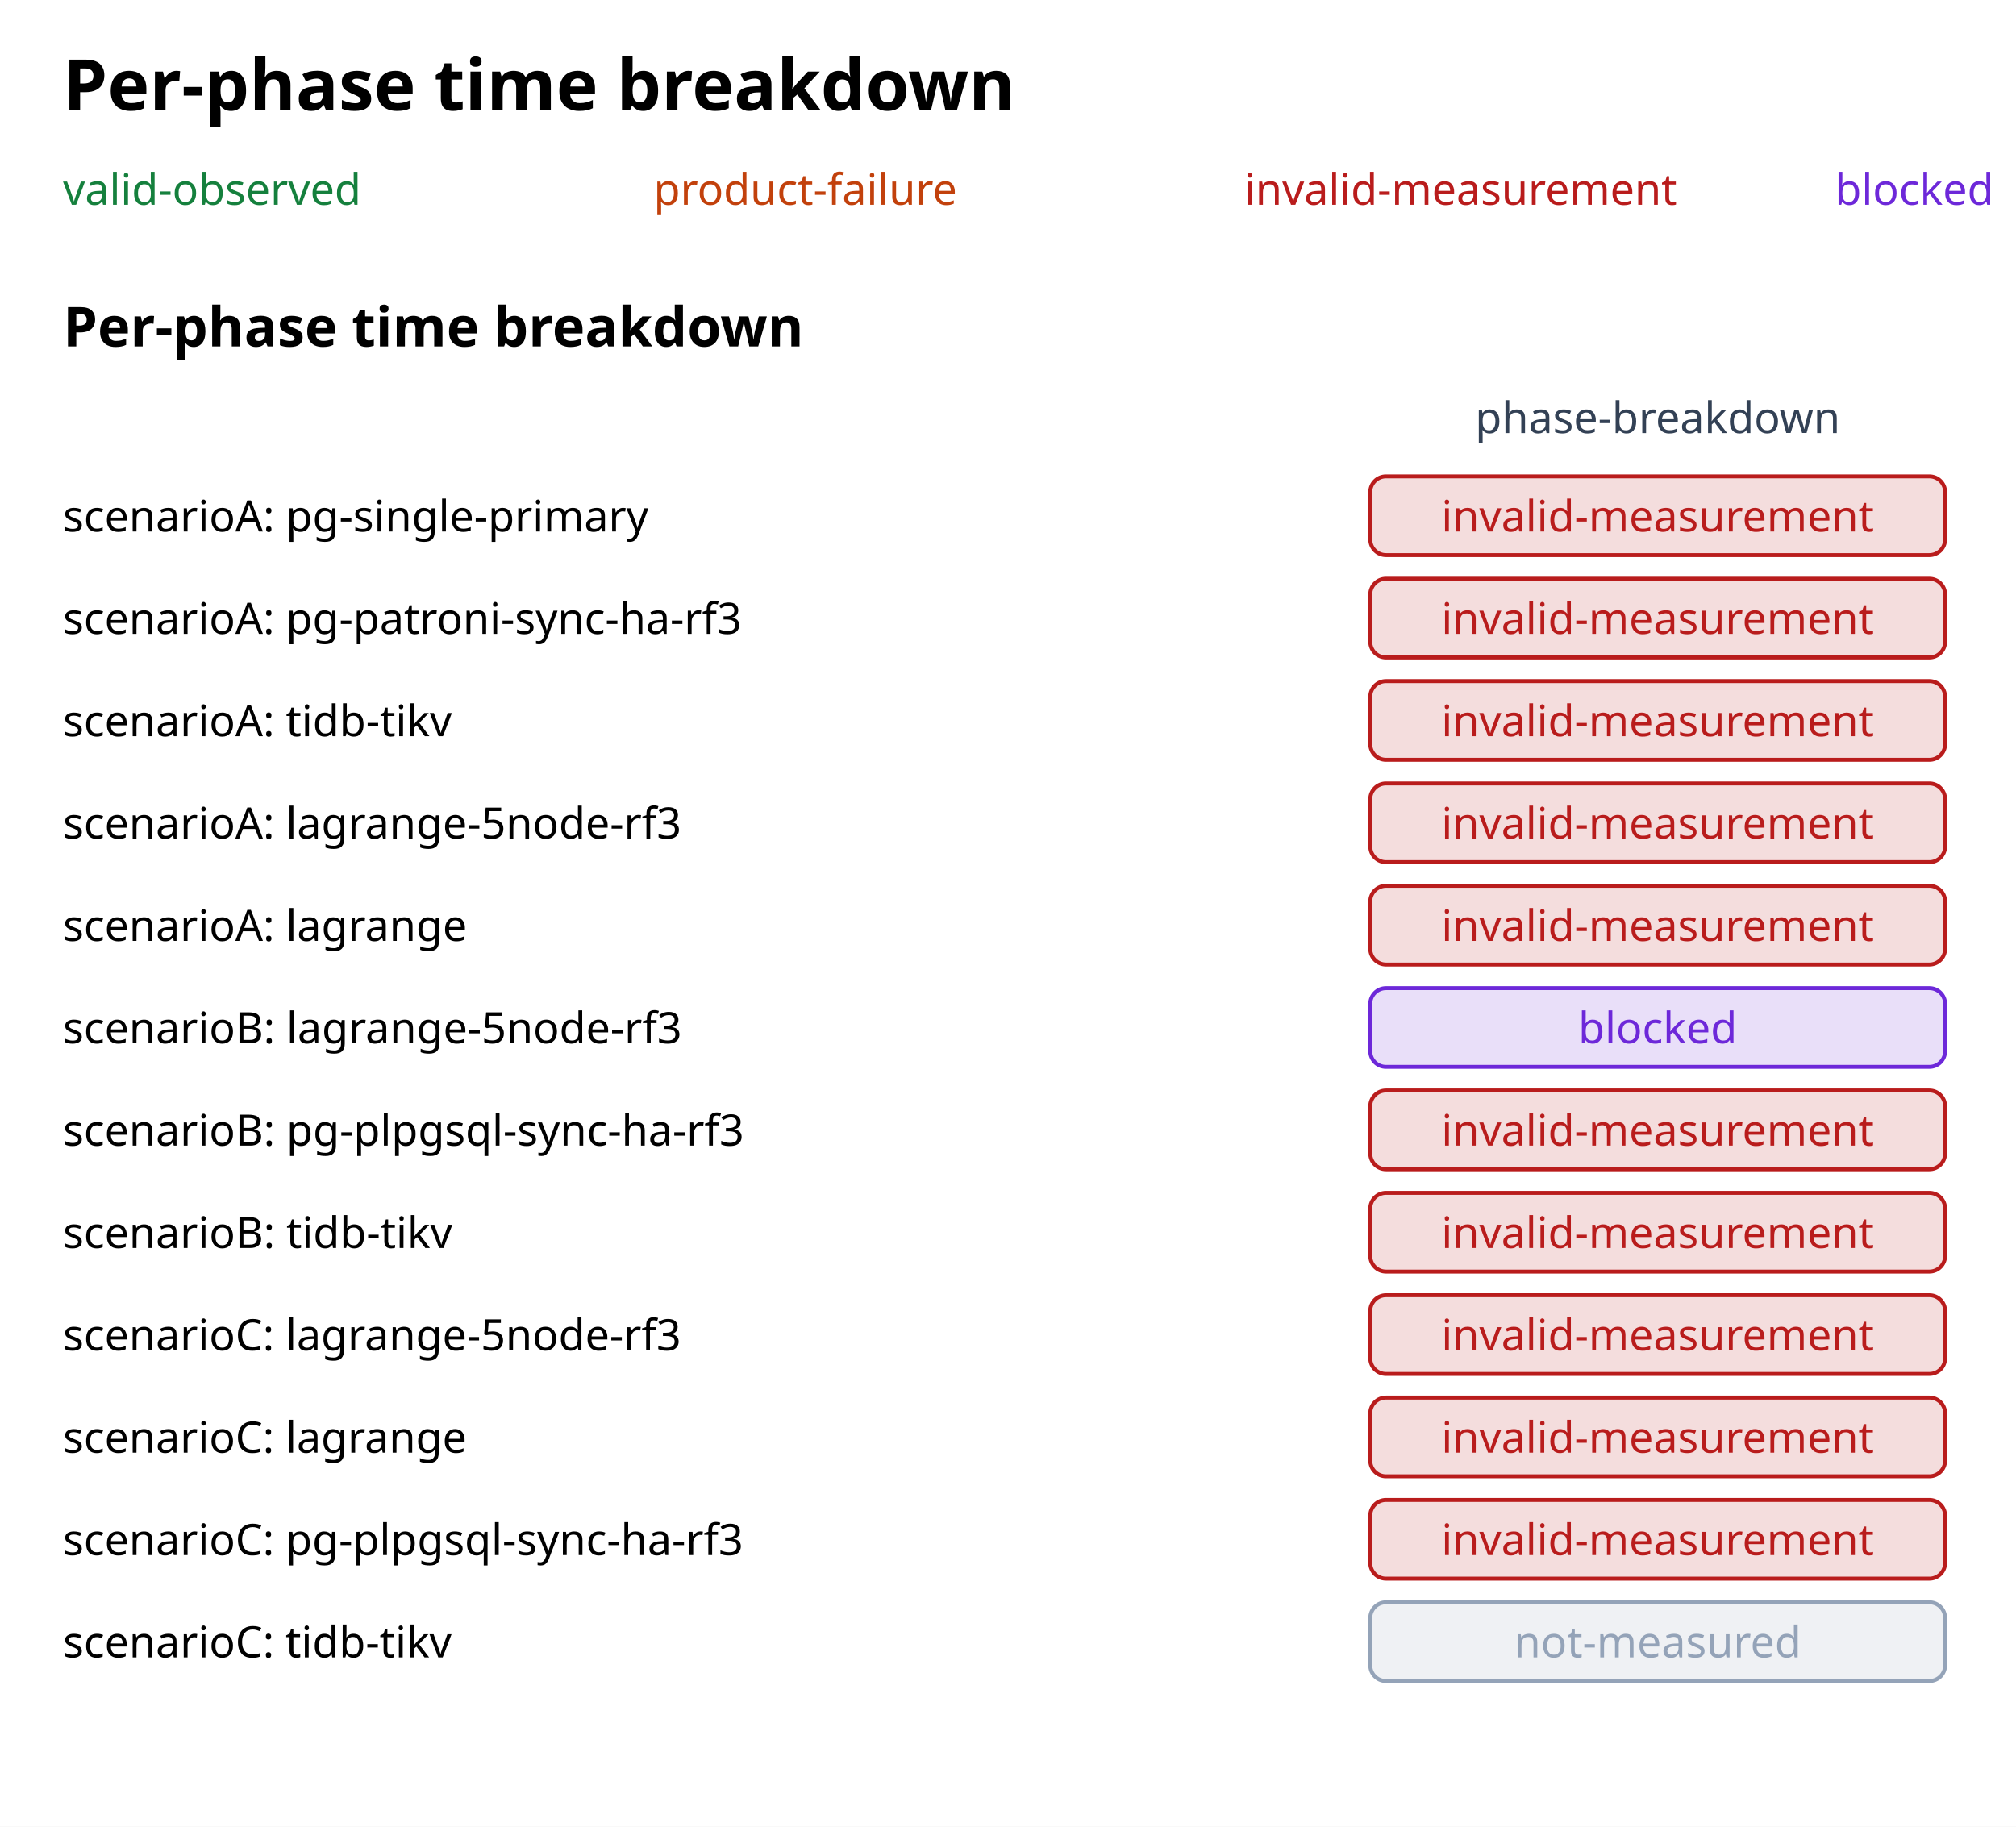
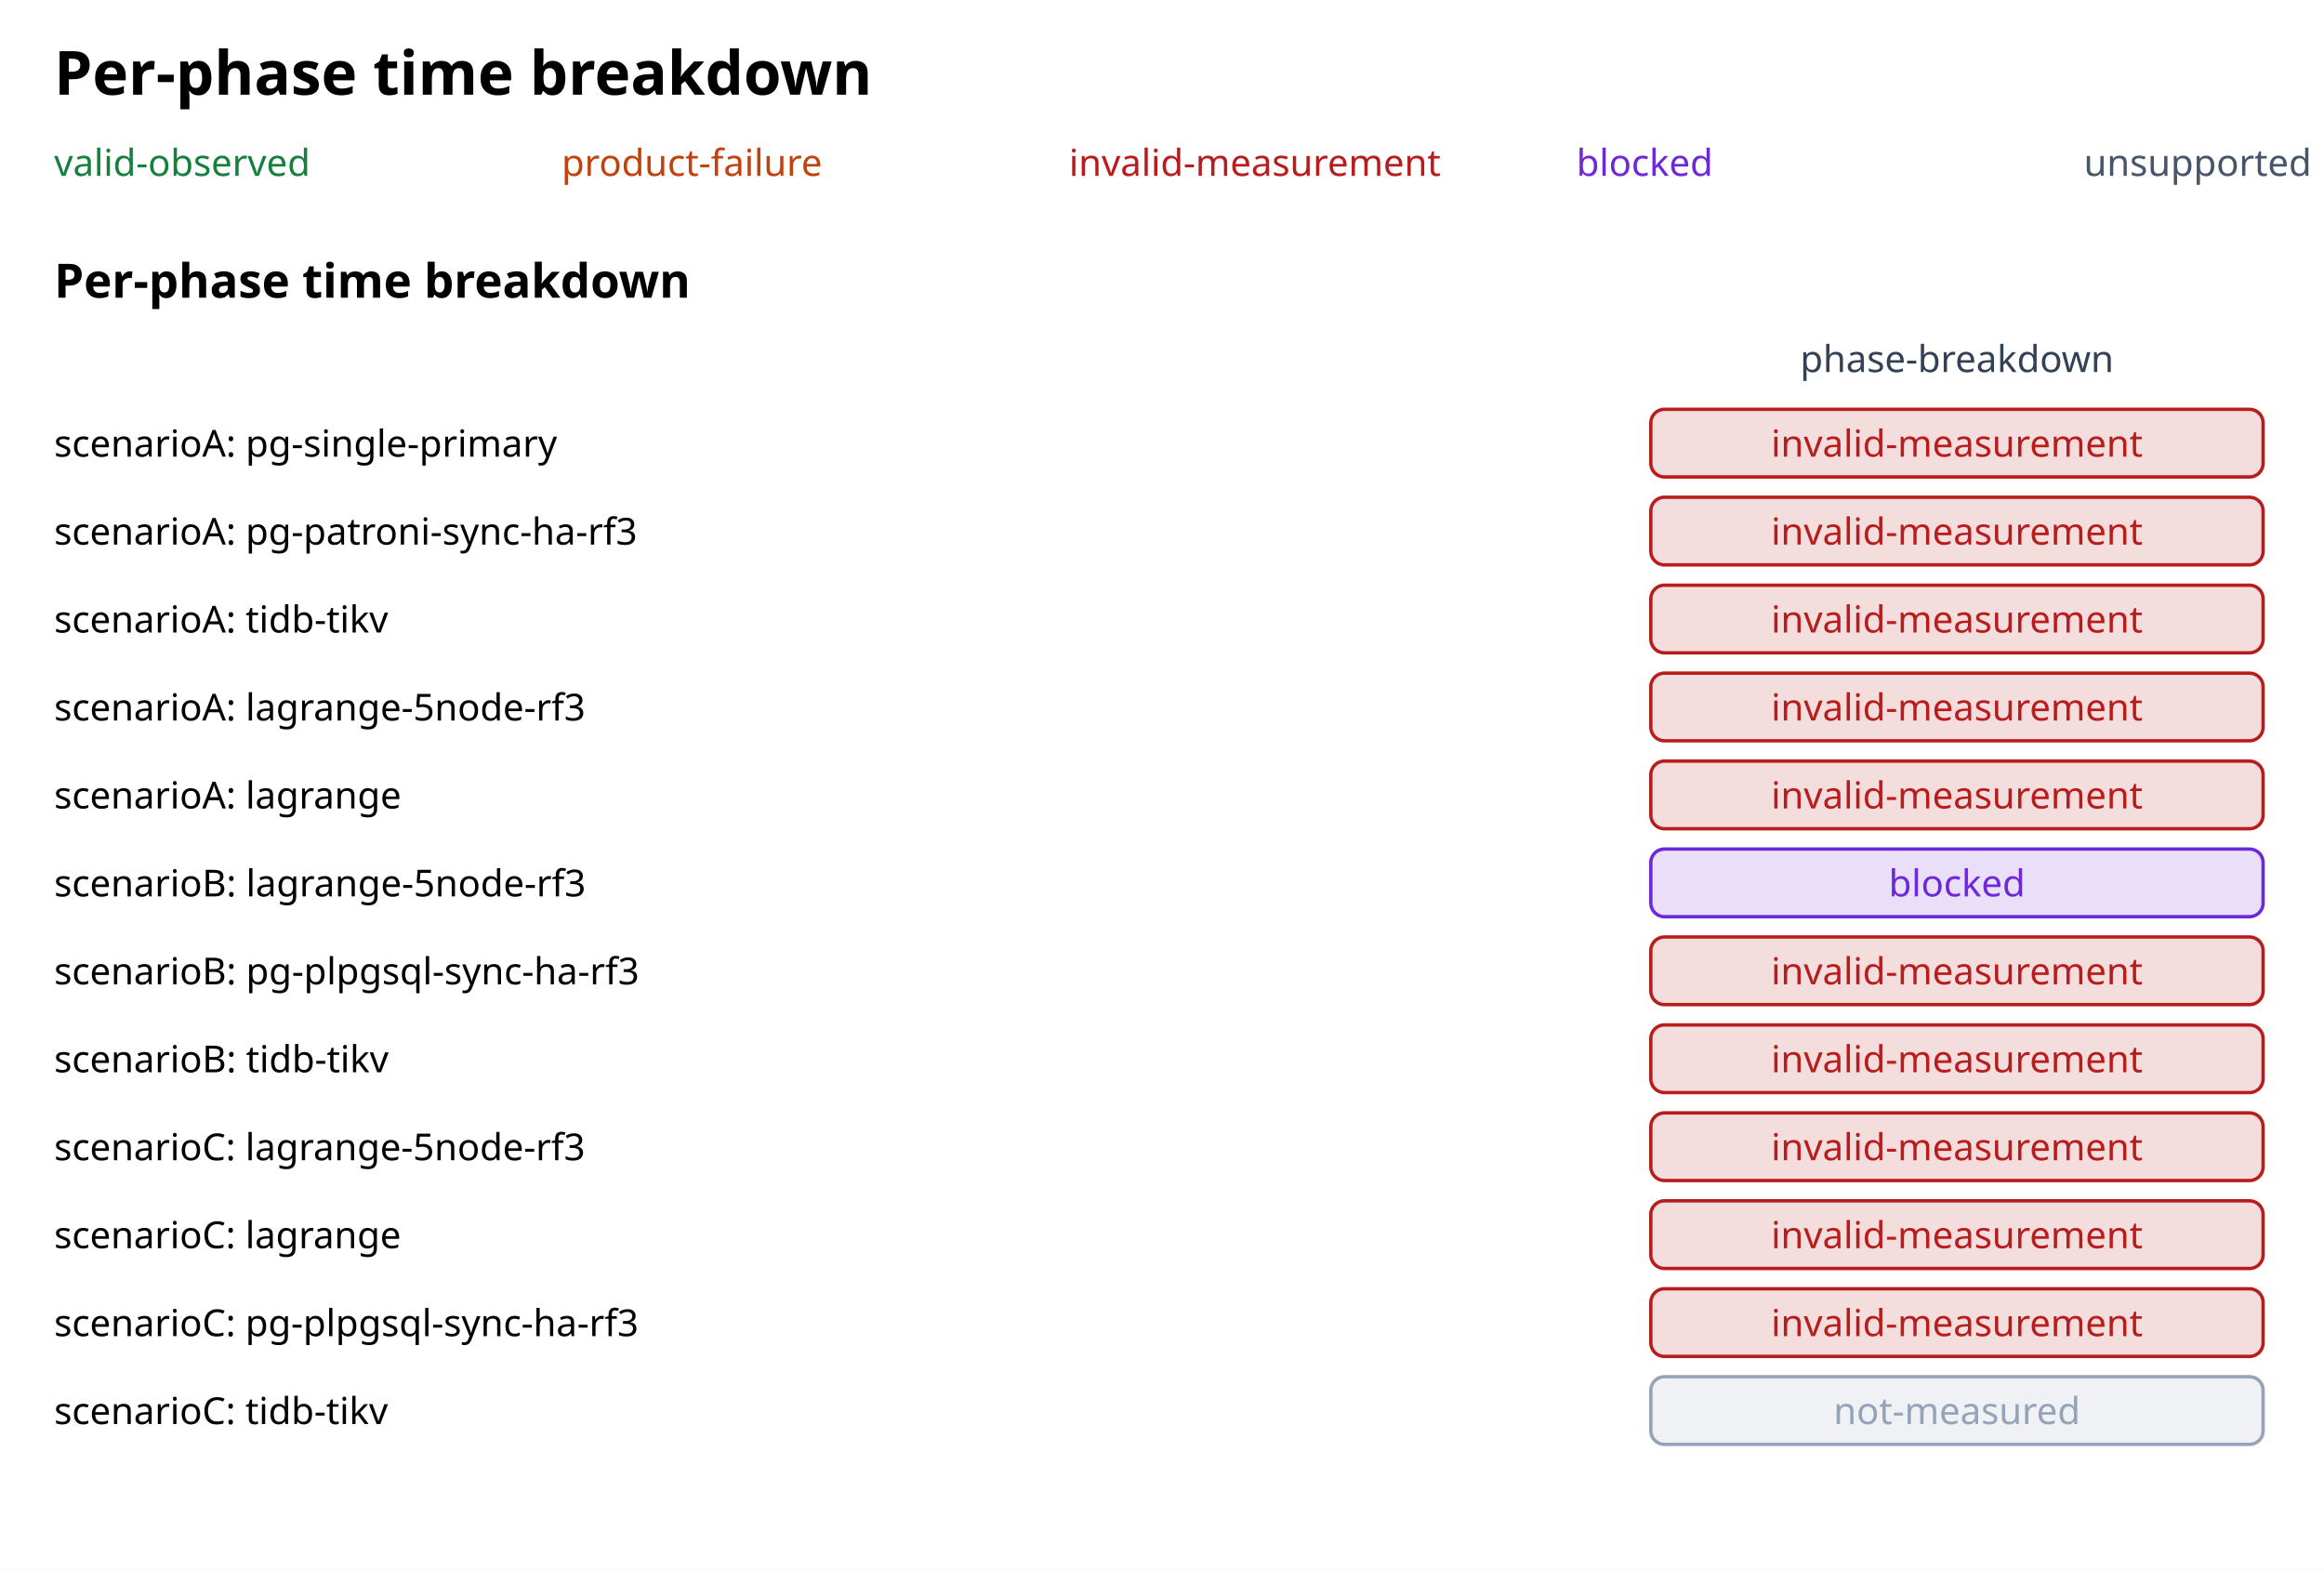
- <svg xmlns="http://www.w3.org/2000/svg" width="512" height="464" viewBox="0 0 512 464" font-family="sans-serif">
+ <svg xmlns="http://www.w3.org/2000/svg" width="687" height="464" viewBox="0 0 687 464" font-family="sans-serif">
  <rect width="100%" height="100%" fill="#ffffff" />
  <text x="16" y="28" font-size="18" font-weight="700">Per-phase time breakdown</text>
  <text x="16" y="52" font-size="11" fill="#15803d">valid-observed</text>
  <text x="166" y="52" font-size="11" fill="#c2410c">product-failure</text>
  <text x="316" y="52" font-size="11" fill="#b91c1c">invalid-measurement</text>
  <text x="466" y="52" font-size="11" fill="#6d28d9">blocked</text>
  <text x="616" y="52" font-size="11" fill="#475569">unsupported</text>
  <text x="766" y="52" font-size="11" fill="#94a3b8">not-measured</text>
  <text x="16" y="88" font-size="14" font-weight="600">Per-phase time breakdown</text>
-   <text x="421" y="110" text-anchor="middle" font-size="11" fill="#334155">phase-breakdown</text>
+   <text x="578.5" y="110" text-anchor="middle" font-size="11" fill="#334155">phase-breakdown</text>
  <text x="16" y="135" font-size="11">scenarioA: pg-single-primary</text>
  <g>
-     <rect x="348" y="121" width="146" height="20" rx="4" fill="#b91c1c" fill-opacity="0.15" stroke="#b91c1c" />
-     <text x="421" y="135" text-anchor="middle" font-size="11" fill="#b91c1c">invalid-measurement</text>
+     <rect x="488" y="121" width="181" height="20" rx="4" fill="#b91c1c" fill-opacity="0.15" stroke="#b91c1c" />
+     <text x="578.5" y="135" text-anchor="middle" font-size="11" fill="#b91c1c">invalid-measurement</text>
  </g>
  <text x="16" y="161" font-size="11">scenarioA: pg-patroni-sync-ha-rf3</text>
  <g>
-     <rect x="348" y="147" width="146" height="20" rx="4" fill="#b91c1c" fill-opacity="0.15" stroke="#b91c1c" />
-     <text x="421" y="161" text-anchor="middle" font-size="11" fill="#b91c1c">invalid-measurement</text>
+     <rect x="488" y="147" width="181" height="20" rx="4" fill="#b91c1c" fill-opacity="0.15" stroke="#b91c1c" />
+     <text x="578.5" y="161" text-anchor="middle" font-size="11" fill="#b91c1c">invalid-measurement</text>
  </g>
  <text x="16" y="187" font-size="11">scenarioA: tidb-tikv</text>
  <g>
-     <rect x="348" y="173" width="146" height="20" rx="4" fill="#b91c1c" fill-opacity="0.15" stroke="#b91c1c" />
-     <text x="421" y="187" text-anchor="middle" font-size="11" fill="#b91c1c">invalid-measurement</text>
+     <rect x="488" y="173" width="181" height="20" rx="4" fill="#b91c1c" fill-opacity="0.15" stroke="#b91c1c" />
+     <text x="578.5" y="187" text-anchor="middle" font-size="11" fill="#b91c1c">invalid-measurement</text>
  </g>
  <text x="16" y="213" font-size="11">scenarioA: lagrange-5node-rf3</text>
  <g>
-     <rect x="348" y="199" width="146" height="20" rx="4" fill="#b91c1c" fill-opacity="0.15" stroke="#b91c1c" />
-     <text x="421" y="213" text-anchor="middle" font-size="11" fill="#b91c1c">invalid-measurement</text>
+     <rect x="488" y="199" width="181" height="20" rx="4" fill="#b91c1c" fill-opacity="0.15" stroke="#b91c1c" />
+     <text x="578.5" y="213" text-anchor="middle" font-size="11" fill="#b91c1c">invalid-measurement</text>
  </g>
  <text x="16" y="239" font-size="11">scenarioA: lagrange</text>
  <g>
-     <rect x="348" y="225" width="146" height="20" rx="4" fill="#b91c1c" fill-opacity="0.15" stroke="#b91c1c" />
-     <text x="421" y="239" text-anchor="middle" font-size="11" fill="#b91c1c">invalid-measurement</text>
+     <rect x="488" y="225" width="181" height="20" rx="4" fill="#b91c1c" fill-opacity="0.15" stroke="#b91c1c" />
+     <text x="578.5" y="239" text-anchor="middle" font-size="11" fill="#b91c1c">invalid-measurement</text>
  </g>
  <text x="16" y="265" font-size="11">scenarioB: lagrange-5node-rf3</text>
  <g>
-     <rect x="348" y="251" width="146" height="20" rx="4" fill="#6d28d9" fill-opacity="0.15" stroke="#6d28d9" />
-     <text x="421" y="265" text-anchor="middle" font-size="11" fill="#6d28d9">blocked</text>
+     <rect x="488" y="251" width="181" height="20" rx="4" fill="#6d28d9" fill-opacity="0.15" stroke="#6d28d9" />
+     <text x="578.5" y="265" text-anchor="middle" font-size="11" fill="#6d28d9">blocked</text>
  </g>
  <text x="16" y="291" font-size="11">scenarioB: pg-plpgsql-sync-ha-rf3</text>
  <g>
-     <rect x="348" y="277" width="146" height="20" rx="4" fill="#b91c1c" fill-opacity="0.15" stroke="#b91c1c" />
-     <text x="421" y="291" text-anchor="middle" font-size="11" fill="#b91c1c">invalid-measurement</text>
+     <rect x="488" y="277" width="181" height="20" rx="4" fill="#b91c1c" fill-opacity="0.15" stroke="#b91c1c" />
+     <text x="578.5" y="291" text-anchor="middle" font-size="11" fill="#b91c1c">invalid-measurement</text>
  </g>
  <text x="16" y="317" font-size="11">scenarioB: tidb-tikv</text>
  <g>
-     <rect x="348" y="303" width="146" height="20" rx="4" fill="#b91c1c" fill-opacity="0.15" stroke="#b91c1c" />
-     <text x="421" y="317" text-anchor="middle" font-size="11" fill="#b91c1c">invalid-measurement</text>
+     <rect x="488" y="303" width="181" height="20" rx="4" fill="#b91c1c" fill-opacity="0.15" stroke="#b91c1c" />
+     <text x="578.5" y="317" text-anchor="middle" font-size="11" fill="#b91c1c">invalid-measurement</text>
  </g>
  <text x="16" y="343" font-size="11">scenarioC: lagrange-5node-rf3</text>
  <g>
-     <rect x="348" y="329" width="146" height="20" rx="4" fill="#b91c1c" fill-opacity="0.15" stroke="#b91c1c" />
-     <text x="421" y="343" text-anchor="middle" font-size="11" fill="#b91c1c">invalid-measurement</text>
+     <rect x="488" y="329" width="181" height="20" rx="4" fill="#b91c1c" fill-opacity="0.15" stroke="#b91c1c" />
+     <text x="578.5" y="343" text-anchor="middle" font-size="11" fill="#b91c1c">invalid-measurement</text>
  </g>
  <text x="16" y="369" font-size="11">scenarioC: lagrange</text>
  <g>
-     <rect x="348" y="355" width="146" height="20" rx="4" fill="#b91c1c" fill-opacity="0.15" stroke="#b91c1c" />
-     <text x="421" y="369" text-anchor="middle" font-size="11" fill="#b91c1c">invalid-measurement</text>
+     <rect x="488" y="355" width="181" height="20" rx="4" fill="#b91c1c" fill-opacity="0.15" stroke="#b91c1c" />
+     <text x="578.5" y="369" text-anchor="middle" font-size="11" fill="#b91c1c">invalid-measurement</text>
  </g>
  <text x="16" y="395" font-size="11">scenarioC: pg-plpgsql-sync-ha-rf3</text>
  <g>
-     <rect x="348" y="381" width="146" height="20" rx="4" fill="#b91c1c" fill-opacity="0.15" stroke="#b91c1c" />
-     <text x="421" y="395" text-anchor="middle" font-size="11" fill="#b91c1c">invalid-measurement</text>
+     <rect x="488" y="381" width="181" height="20" rx="4" fill="#b91c1c" fill-opacity="0.15" stroke="#b91c1c" />
+     <text x="578.5" y="395" text-anchor="middle" font-size="11" fill="#b91c1c">invalid-measurement</text>
  </g>
  <text x="16" y="421" font-size="11">scenarioC: tidb-tikv</text>
  <g>
-     <rect x="348" y="407" width="146" height="20" rx="4" fill="#94a3b8" fill-opacity="0.15" stroke="#94a3b8" />
-     <text x="421" y="421" text-anchor="middle" font-size="11" fill="#94a3b8">not-measured</text>
+     <rect x="488" y="407" width="181" height="20" rx="4" fill="#94a3b8" fill-opacity="0.15" stroke="#94a3b8" />
+     <text x="578.5" y="421" text-anchor="middle" font-size="11" fill="#94a3b8">not-measured</text>
  </g>
</svg>
